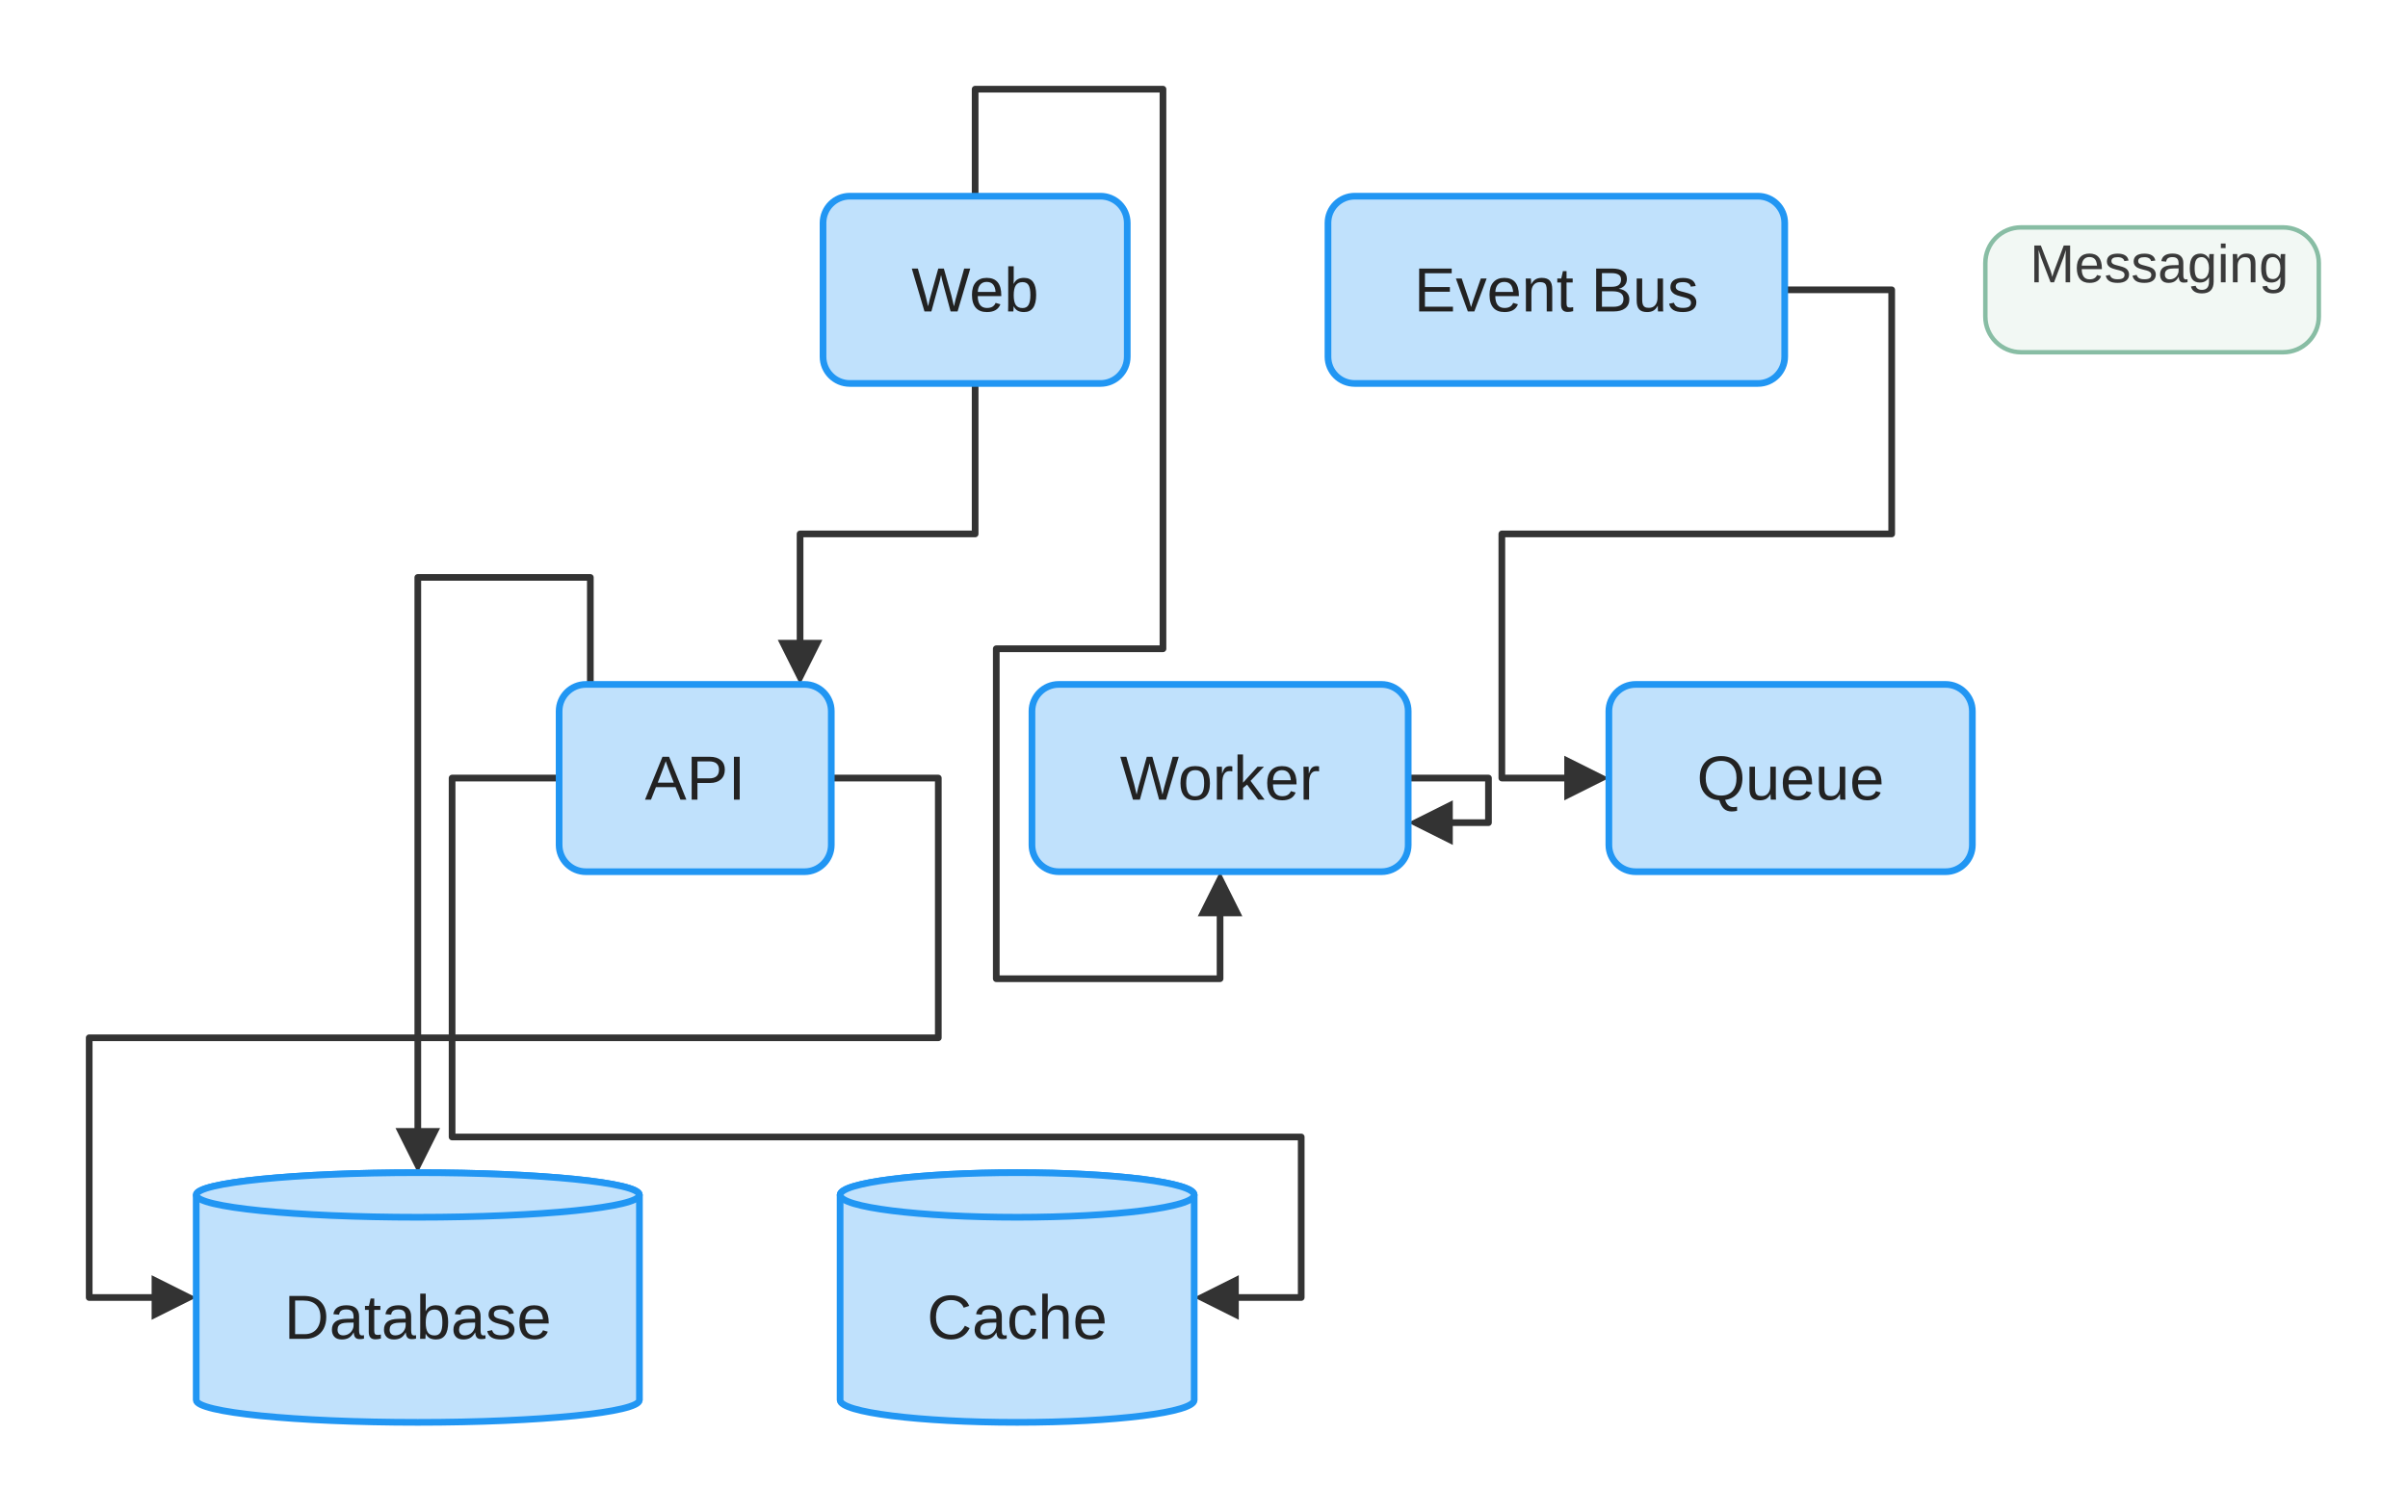
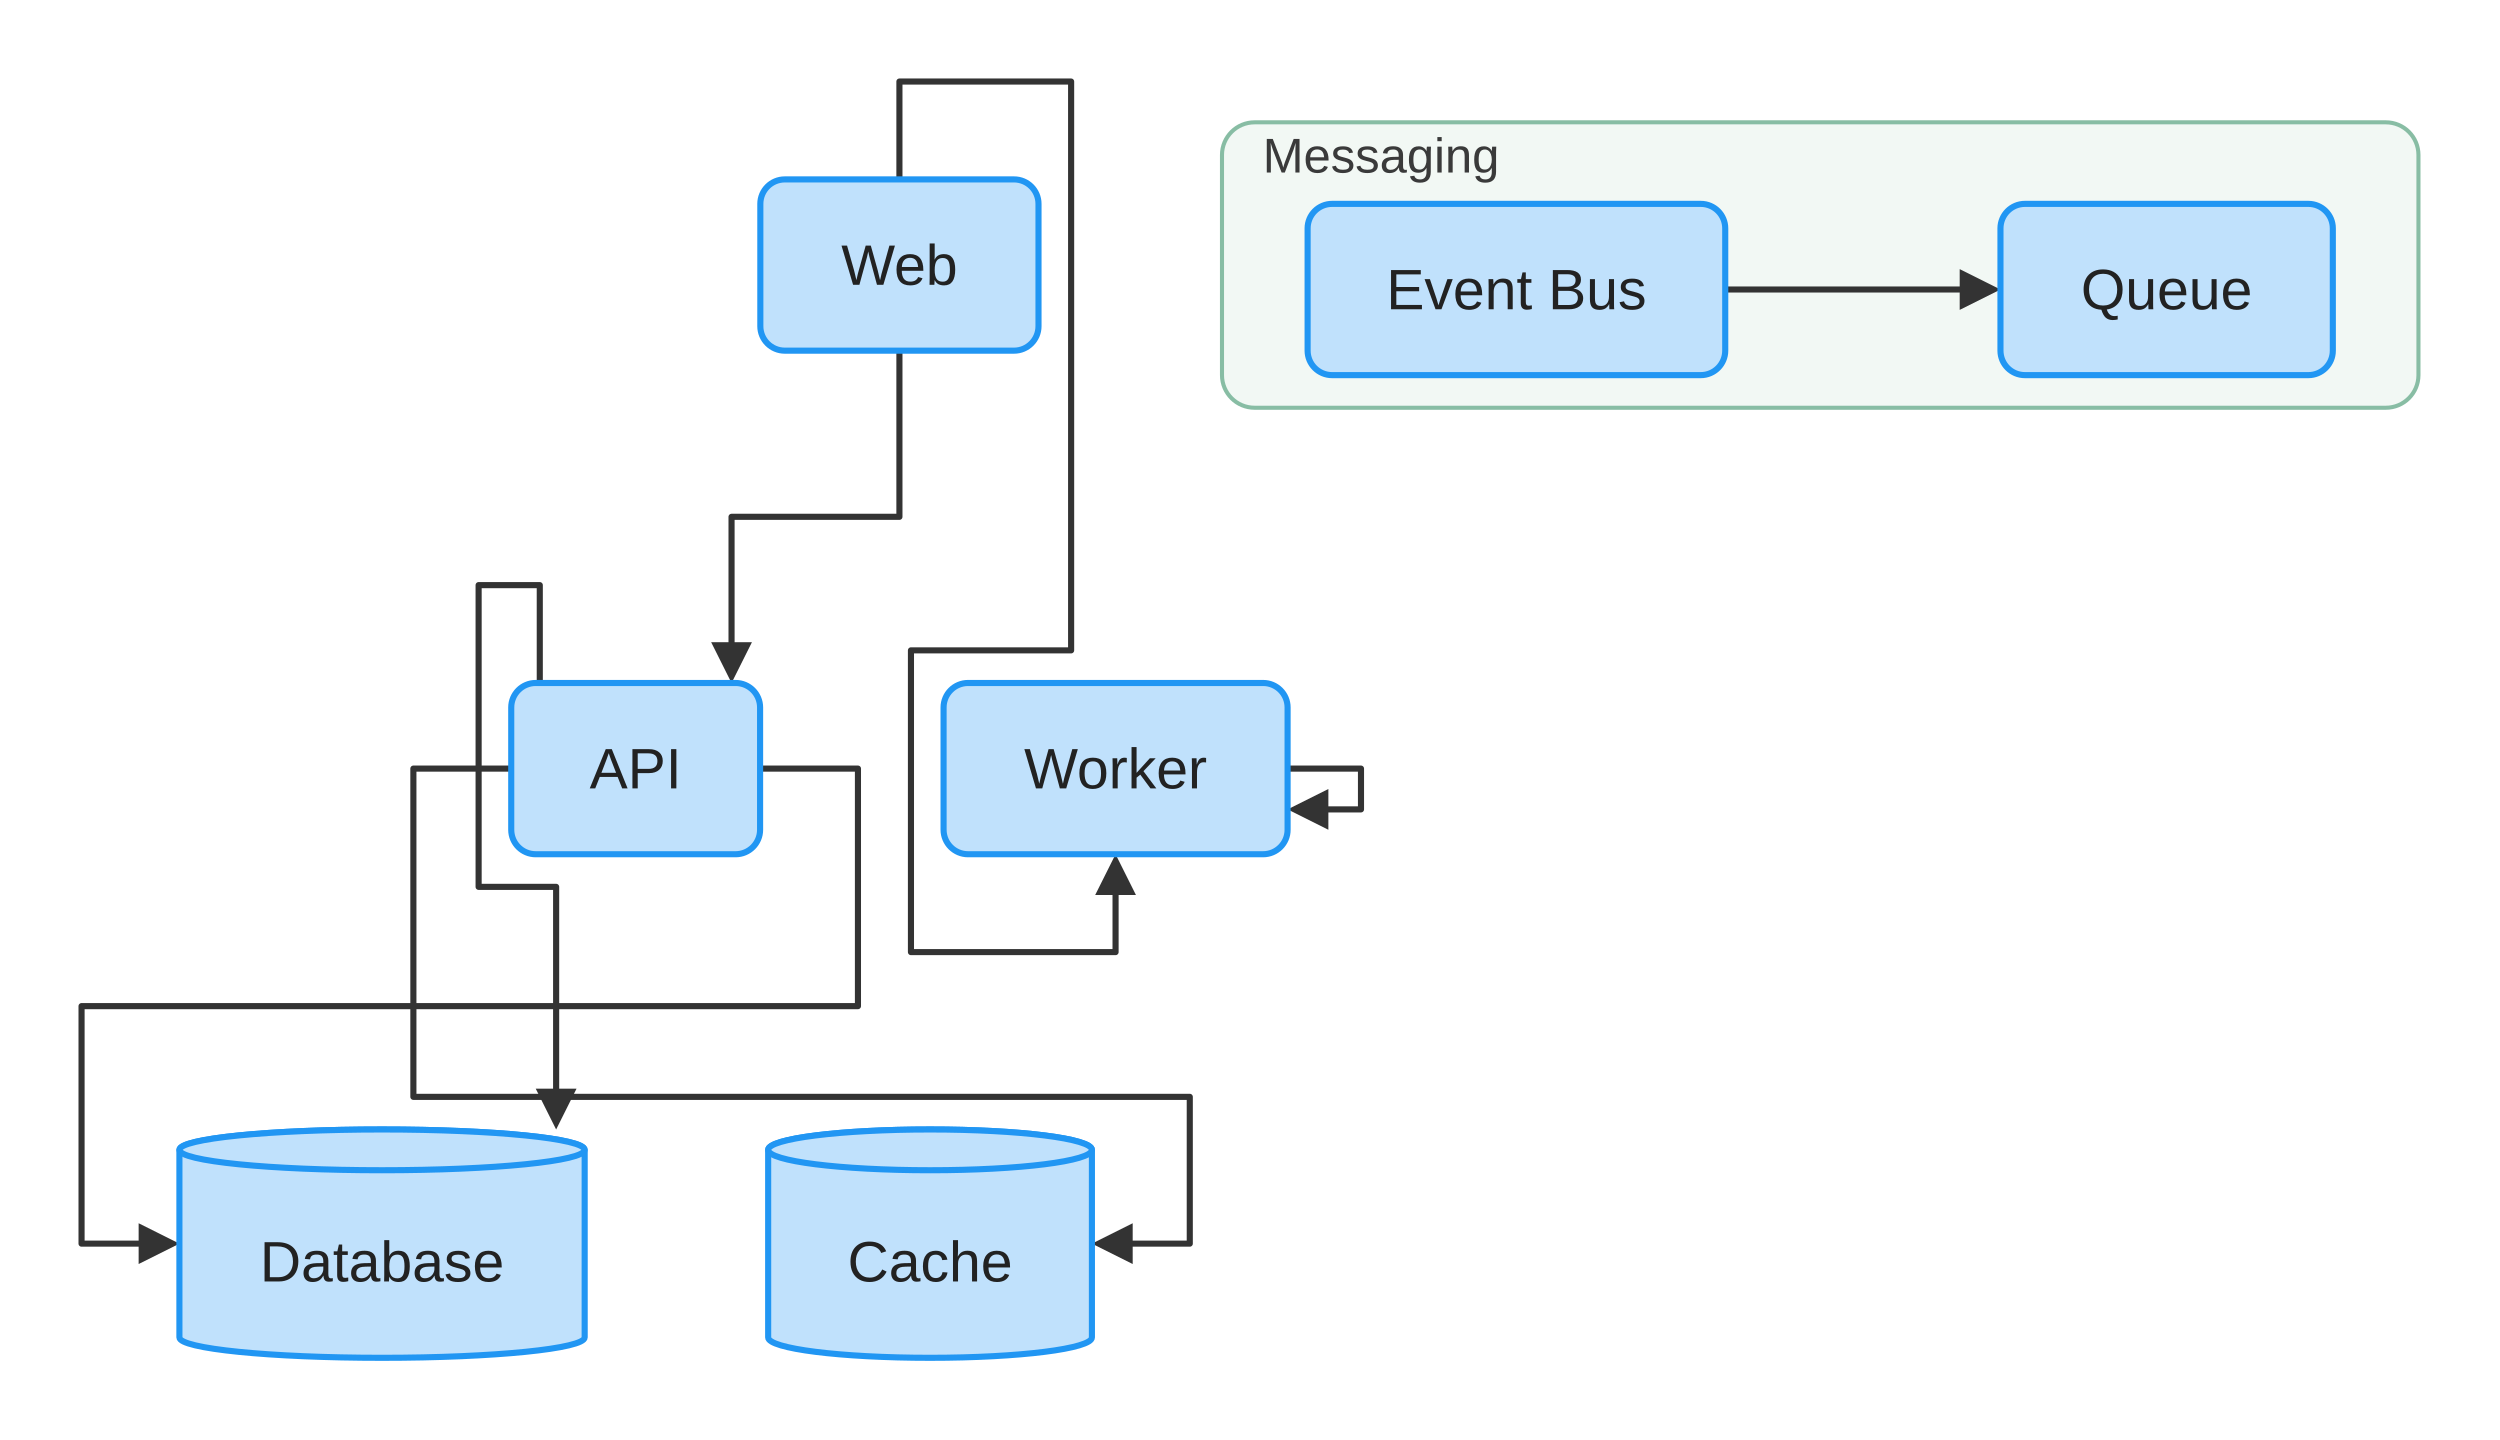
- <svg xmlns="http://www.w3.org/2000/svg" width="539.98" height="339.00" viewBox="0 0 539.98 339.00">
+ <svg xmlns="http://www.w3.org/2000/svg" width="613.12" height="353.00" viewBox="0 0 613.12 353.00">
  <defs>
    <marker id="arrow" viewBox="0 0 10 10" refX="6.00" refY="5" markerWidth="10" markerHeight="10" orient="auto" markerUnits="userSpaceOnUse">
      <path d="M0,0 L10,5 L0,10 Z" fill="#333" />
    </marker>
  </defs>
  <g fill="none" stroke="#88BDA4" stroke-width="1" stroke-linejoin="round">
-     <rect x="445.20" y="51.00" width="74.78" height="28.00" rx="8" ry="8" fill="#f2f8f4" stroke="#88BDA4" stroke-width="1" />
+     <rect x="299.69" y="30.00" width="293.43" height="70.00" rx="8" ry="8" fill="#f2f8f4" stroke="#88BDA4" stroke-width="1" />
  </g>
  <g fill="#3a3a3a" font-family="Arial, Helvetica, Liberation Sans, DejaVu Sans, sans-serif" font-size="12.00">
-     <text x="455.20" y="55.00" text-anchor="start" dominant-baseline="hanging">Messaging</text>
+     <text x="309.69" y="34.00" text-anchor="start" dominant-baseline="hanging">Messaging</text>
  </g>
  <g fill="none" stroke-linecap="round" stroke-linejoin="round">
-     <polyline points="218.67,86.00 218.67,119.75 179.41,119.75 179.41,149.50" stroke="#333" stroke-width="1.5" marker-end="url(#arrow)" />
-     <polyline points="186.41,174.50 210.41,174.50 210.41,232.75 20.00,232.75 20.00,291.00 40.00,291.00" stroke="#333" stroke-width="1.5" marker-end="url(#arrow)" />
-     <polyline points="125.38,174.50 101.38,174.50 101.38,255.00 291.79,255.00 291.79,291.00 271.79,291.00" stroke="#333" stroke-width="1.5" marker-end="url(#arrow)" />
-     <polyline points="132.38,153.50 132.38,129.50 93.69,129.50 93.69,239.00 93.69,259.00" stroke="#333" stroke-width="1.5" marker-end="url(#arrow)" />
-     <polyline points="218.67,44.00 218.67,20.00 260.79,20.00 260.79,145.50 223.41,145.50 223.41,219.50 273.59,219.50 273.59,199.50" stroke="#333" stroke-width="1.5" marker-end="url(#arrow)" />
-     <polyline points="315.78,174.50 333.78,174.50 333.78,184.50 319.78,184.50" stroke="#333" stroke-width="1.5" marker-end="url(#arrow)" />
-     <polyline points="400.20,65.00 424.20,65.00 424.20,119.75 336.78,119.75 336.78,174.50 356.78,174.50" stroke="#333" stroke-width="1.5" marker-end="url(#arrow)" />
+     <polyline points="220.58,86.00 220.58,126.75 179.41,126.75 179.41,163.50" stroke="#333" stroke-width="1.5" marker-end="url(#arrow)" />
+     <polyline points="186.41,188.50 210.41,188.50 210.41,246.75 20.00,246.75 20.00,305.00 40.00,305.00" stroke="#333" stroke-width="1.5" marker-end="url(#arrow)" />
+     <polyline points="125.38,188.50 101.38,188.50 101.38,269.00 291.79,269.00 291.79,305.00 271.79,305.00" stroke="#333" stroke-width="1.5" marker-end="url(#arrow)" />
+     <polyline points="132.38,167.50 132.38,143.50 117.38,143.50 117.38,217.50 136.39,217.50 136.39,253.00 136.39,273.00" stroke="#333" stroke-width="1.5" marker-end="url(#arrow)" />
+     <polyline points="220.58,44.00 220.58,20.00 262.69,20.00 262.69,159.50 223.41,159.50 223.41,233.50 273.59,233.50 273.59,213.50" stroke="#333" stroke-width="1.5" marker-end="url(#arrow)" />
+     <polyline points="315.78,188.50 333.78,188.50 333.78,198.50 319.78,198.50" stroke="#333" stroke-width="1.5" marker-end="url(#arrow)" />
+     <polyline points="423.11,71.00 486.61,71.00" stroke="#333" stroke-width="1.5" marker-end="url(#arrow)" />
  </g>
  <g>
-     <rect x="184.56" y="44.00" width="68.22" height="42.00" rx="6" ry="6" fill="#c0e1fc" stroke="#2196F3" stroke-width="1.5" />
-     <text x="218.67" y="65.00" font-family="Arial, Helvetica, Liberation Sans, DejaVu Sans, sans-serif" font-size="14" fill="#222" text-anchor="middle" dominant-baseline="central">Web</text>
-     <rect x="125.38" y="153.50" width="61.03" height="42.00" rx="6" ry="6" fill="#c0e1fc" stroke="#2196F3" stroke-width="1.5" />
-     <text x="155.89" y="174.50" font-family="Arial, Helvetica, Liberation Sans, DejaVu Sans, sans-serif" font-size="14" fill="#222" text-anchor="middle" dominant-baseline="central">API</text>
-     <path d="M44.00,268.00 L44.00,314.00 A49.69,5.00 0 0 0 143.39,314.00 L143.39,268.00 A49.69,5.00 0 0 0 44.00,268.00 Z" fill="#c0e1fc" stroke="#2196F3" stroke-width="1.5" />
-     <ellipse cx="93.69" cy="268.00" rx="49.69" ry="5.00" fill="#c0e1fc" stroke="#2196F3" stroke-width="1.5" />
-     <text x="93.69" y="295.42" font-family="Arial, Helvetica, Liberation Sans, DejaVu Sans, sans-serif" font-size="14" fill="#222" text-anchor="middle" dominant-baseline="central">Database</text>
-     <path d="M188.39,268.00 L188.39,314.00 A39.70,5.00 0 0 0 267.79,314.00 L267.79,268.00 A39.70,5.00 0 0 0 188.39,268.00 Z" fill="#c0e1fc" stroke="#2196F3" stroke-width="1.5" />
-     <ellipse cx="228.09" cy="268.00" rx="39.70" ry="5.00" fill="#c0e1fc" stroke="#2196F3" stroke-width="1.5" />
-     <text x="228.09" y="295.42" font-family="Arial, Helvetica, Liberation Sans, DejaVu Sans, sans-serif" font-size="14" fill="#222" text-anchor="middle" dominant-baseline="central">Cache</text>
-     <rect x="297.79" y="44.00" width="102.42" height="42.00" rx="6" ry="6" fill="#c0e1fc" stroke="#2196F3" stroke-width="1.5" />
-     <text x="348.99" y="65.00" font-family="Arial, Helvetica, Liberation Sans, DejaVu Sans, sans-serif" font-size="14" fill="#222" text-anchor="middle" dominant-baseline="central">Event Bus</text>
-     <rect x="360.78" y="153.50" width="81.51" height="42.00" rx="6" ry="6" fill="#c0e1fc" stroke="#2196F3" stroke-width="1.5" />
-     <text x="401.53" y="174.50" font-family="Arial, Helvetica, Liberation Sans, DejaVu Sans, sans-serif" font-size="14" fill="#222" text-anchor="middle" dominant-baseline="central">Queue</text>
-     <rect x="231.41" y="153.50" width="84.37" height="42.00" rx="6" ry="6" fill="#c0e1fc" stroke="#2196F3" stroke-width="1.5" />
-     <text x="273.59" y="174.50" font-family="Arial, Helvetica, Liberation Sans, DejaVu Sans, sans-serif" font-size="14" fill="#222" text-anchor="middle" dominant-baseline="central">Worker</text>
+     <rect x="186.47" y="44.00" width="68.22" height="42.00" rx="6" ry="6" fill="#c0e1fc" stroke="#2196F3" stroke-width="1.5" />
+     <text x="220.58" y="65.00" font-family="Arial, Helvetica, Liberation Sans, DejaVu Sans, sans-serif" font-size="14" fill="#222" text-anchor="middle" dominant-baseline="central">Web</text>
+     <rect x="125.38" y="167.50" width="61.03" height="42.00" rx="6" ry="6" fill="#c0e1fc" stroke="#2196F3" stroke-width="1.5" />
+     <text x="155.89" y="188.50" font-family="Arial, Helvetica, Liberation Sans, DejaVu Sans, sans-serif" font-size="14" fill="#222" text-anchor="middle" dominant-baseline="central">API</text>
+     <path d="M44.00,282.00 L44.00,328.00 A49.69,5.00 0 0 0 143.39,328.00 L143.39,282.00 A49.69,5.00 0 0 0 44.00,282.00 Z" fill="#c0e1fc" stroke="#2196F3" stroke-width="1.5" />
+     <ellipse cx="93.69" cy="282.00" rx="49.69" ry="5.00" fill="#c0e1fc" stroke="#2196F3" stroke-width="1.5" />
+     <text x="93.69" y="309.42" font-family="Arial, Helvetica, Liberation Sans, DejaVu Sans, sans-serif" font-size="14" fill="#222" text-anchor="middle" dominant-baseline="central">Database</text>
+     <path d="M188.39,282.00 L188.39,328.00 A39.70,5.00 0 0 0 267.79,328.00 L267.79,282.00 A39.70,5.00 0 0 0 188.39,282.00 Z" fill="#c0e1fc" stroke="#2196F3" stroke-width="1.5" />
+     <ellipse cx="228.09" cy="282.00" rx="39.70" ry="5.00" fill="#c0e1fc" stroke="#2196F3" stroke-width="1.5" />
+     <text x="228.09" y="309.42" font-family="Arial, Helvetica, Liberation Sans, DejaVu Sans, sans-serif" font-size="14" fill="#222" text-anchor="middle" dominant-baseline="central">Cache</text>
+     <rect x="320.69" y="50.00" width="102.42" height="42.00" rx="6" ry="6" fill="#c0e1fc" stroke="#2196F3" stroke-width="1.5" />
+     <text x="371.90" y="71.00" font-family="Arial, Helvetica, Liberation Sans, DejaVu Sans, sans-serif" font-size="14" fill="#222" text-anchor="middle" dominant-baseline="central">Event Bus</text>
+     <rect x="490.61" y="50.00" width="81.51" height="42.00" rx="6" ry="6" fill="#c0e1fc" stroke="#2196F3" stroke-width="1.5" />
+     <text x="531.36" y="71.00" font-family="Arial, Helvetica, Liberation Sans, DejaVu Sans, sans-serif" font-size="14" fill="#222" text-anchor="middle" dominant-baseline="central">Queue</text>
+     <rect x="231.41" y="167.50" width="84.37" height="42.00" rx="6" ry="6" fill="#c0e1fc" stroke="#2196F3" stroke-width="1.5" />
+     <text x="273.59" y="188.50" font-family="Arial, Helvetica, Liberation Sans, DejaVu Sans, sans-serif" font-size="14" fill="#222" text-anchor="middle" dominant-baseline="central">Worker</text>
  </g>
</svg>
